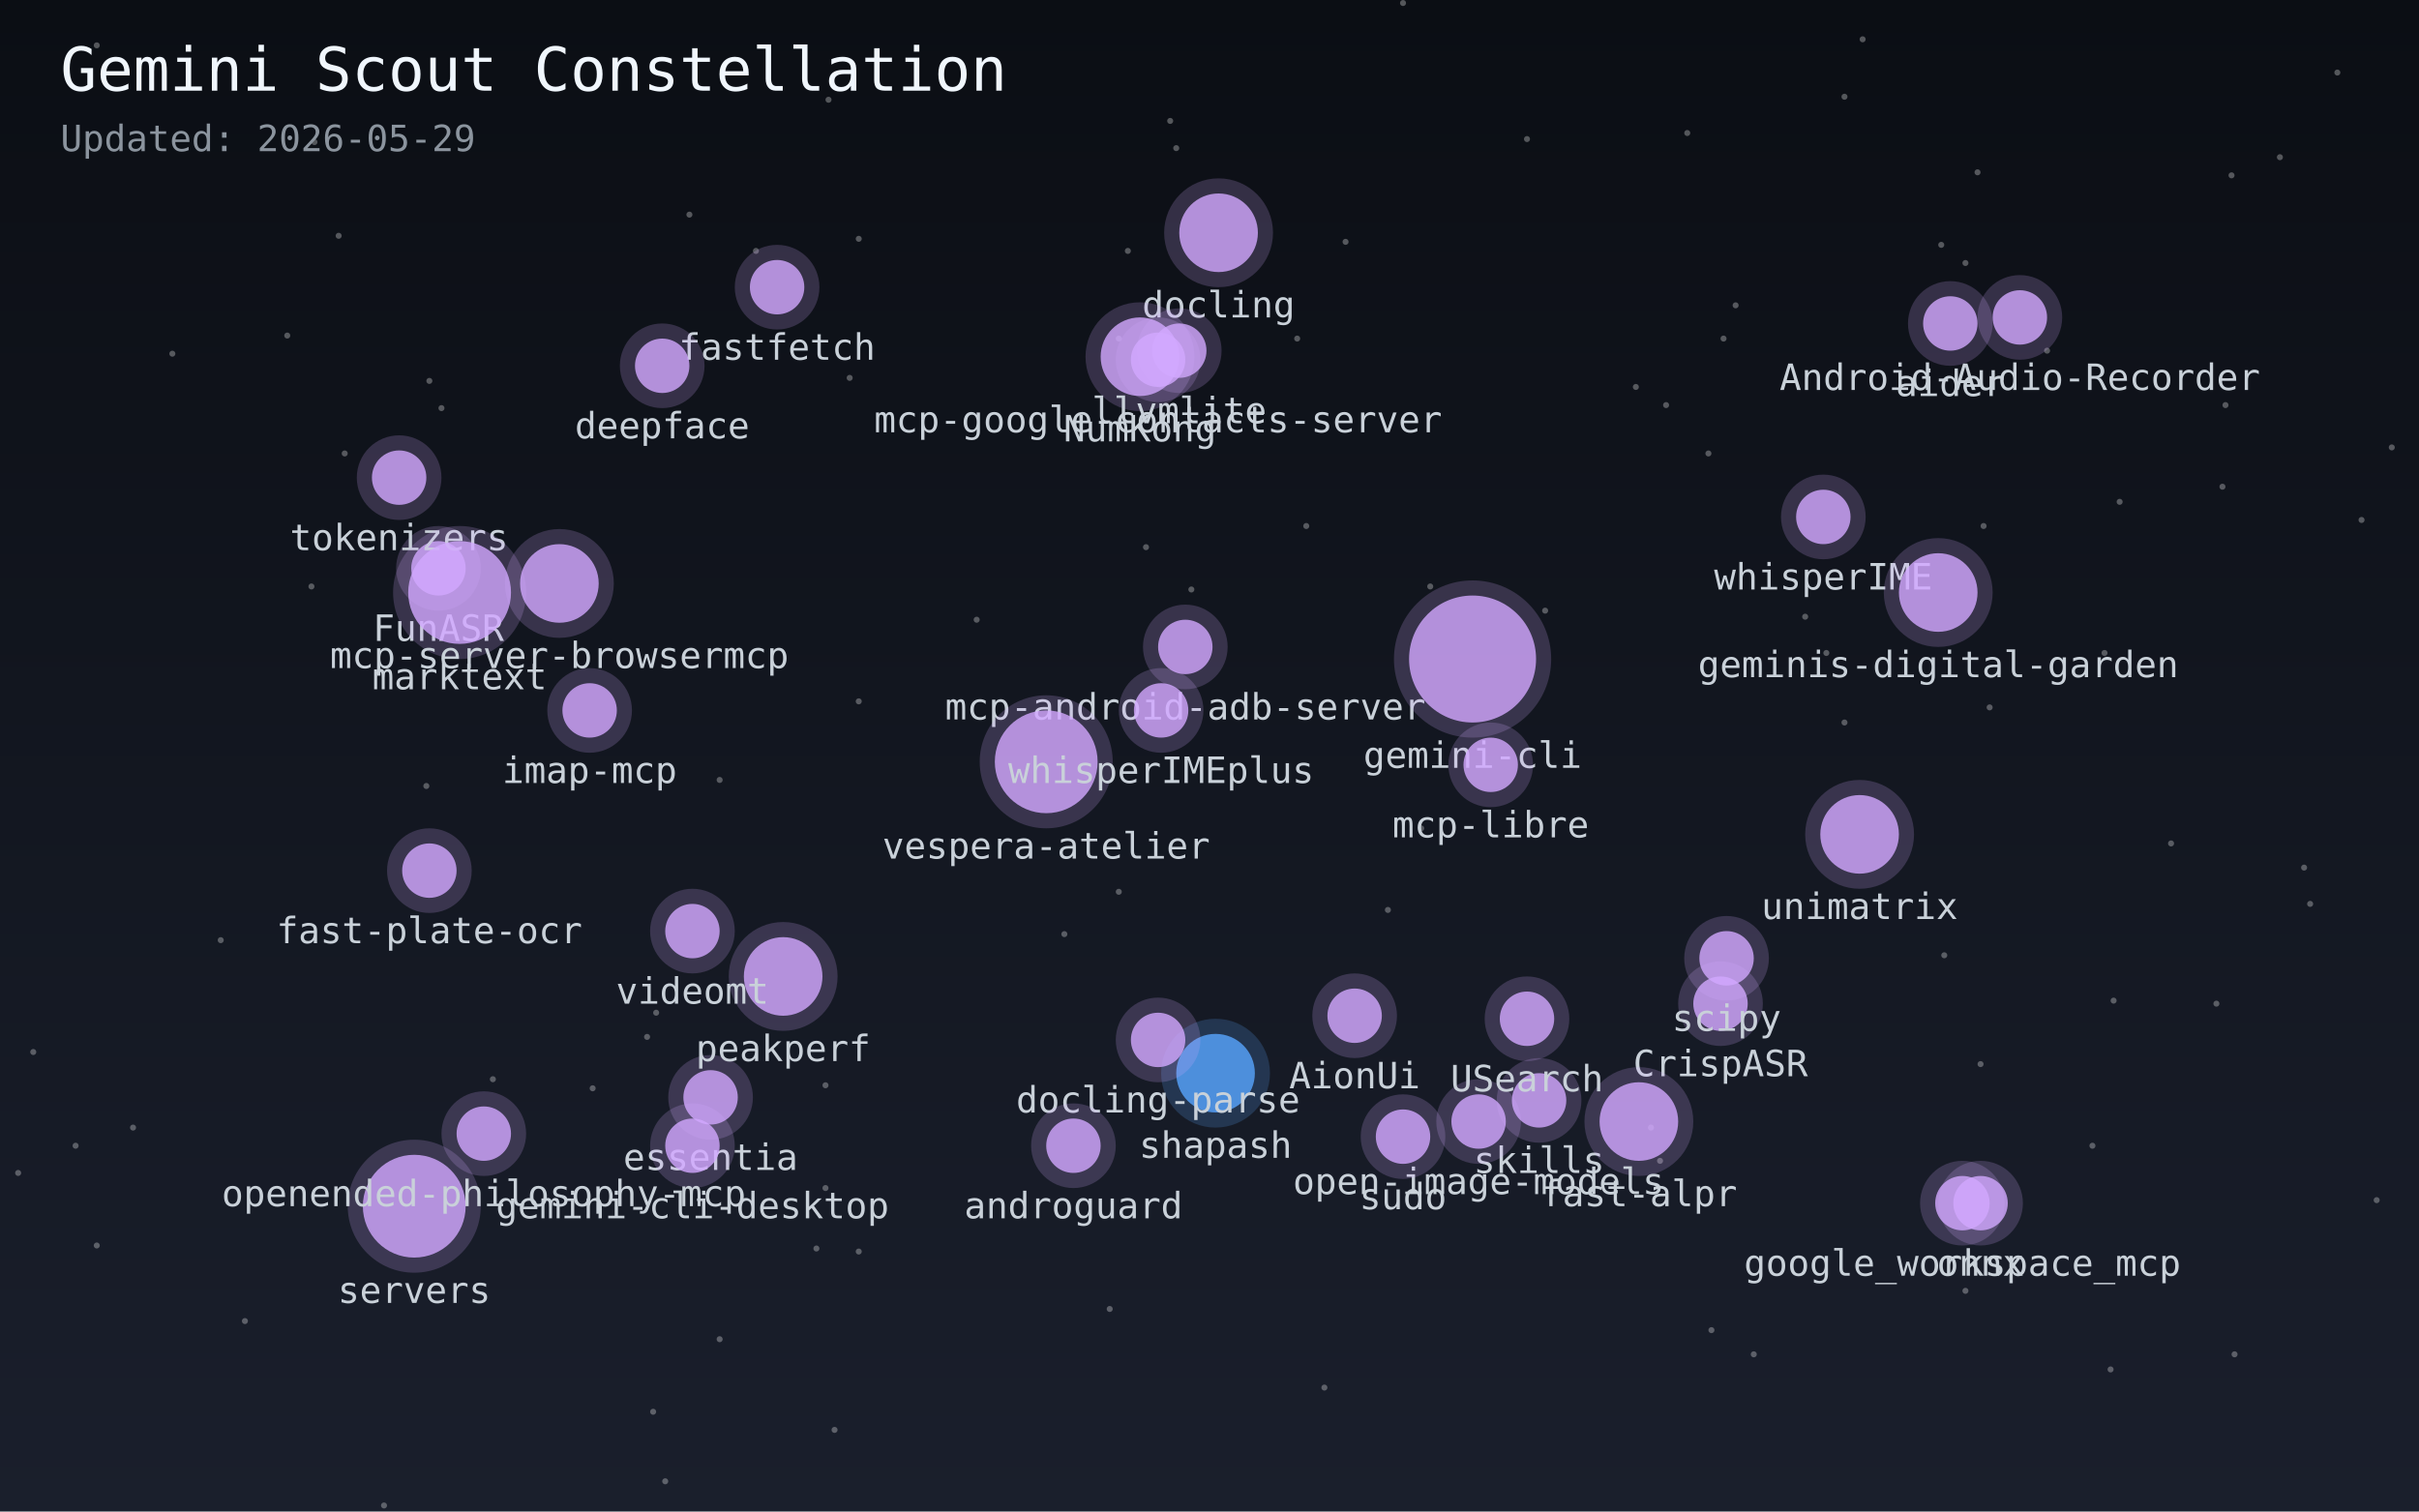
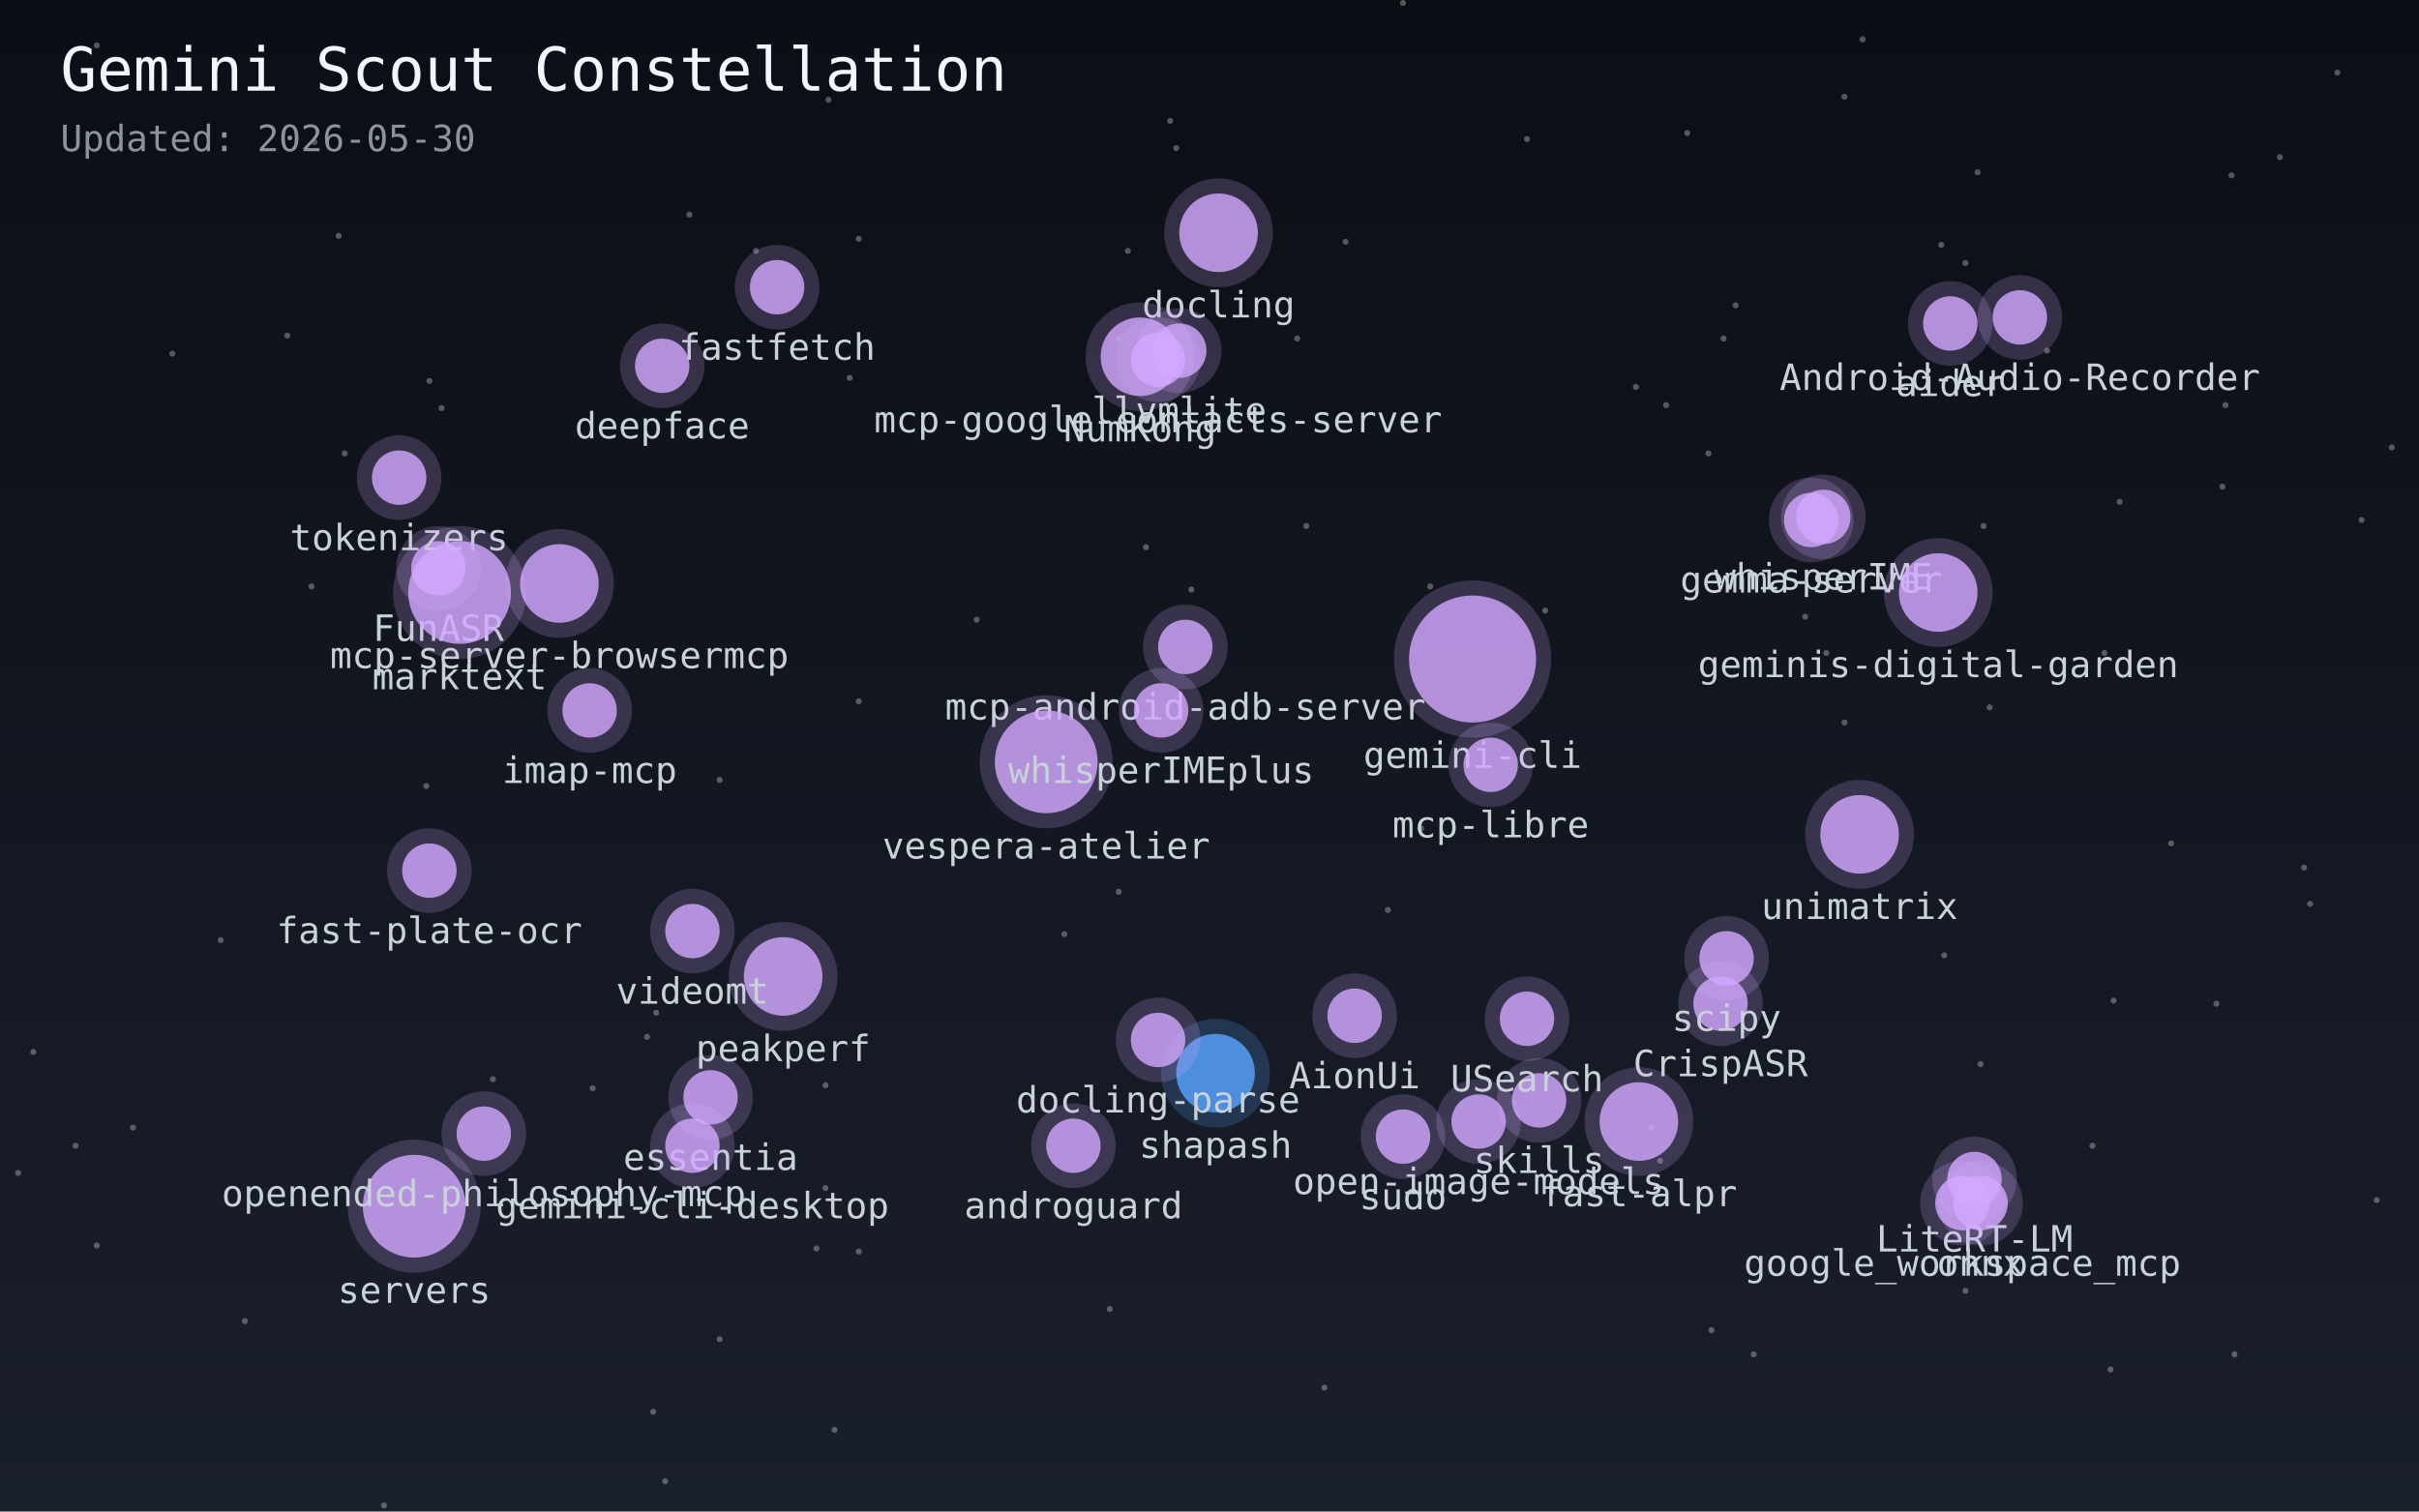
<svg xmlns="http://www.w3.org/2000/svg" width="800" height="500">
  <defs>
    <linearGradient id="sky" x1="0%" y1="0%" x2="0%" y2="100%">
      <stop offset="0%" style="stop-color:#0b0e14;stop-opacity:1" />
      <stop offset="100%" style="stop-color:#1a1f2c;stop-opacity:1" />
    </linearGradient>
  </defs>
  <rect width="100%" height="100%" fill="url(#sky)" />
  <circle cx="654" cy="57" r="1" fill="white" opacity="0.3" />
  <circle cx="25" cy="379" r="1" fill="white" opacity="0.3" />
  <circle cx="281" cy="125" r="1" fill="white" opacity="0.3" />
  <circle cx="228" cy="71" r="1" fill="white" opacity="0.3" />
  <circle cx="754" cy="52" r="1" fill="white" opacity="0.3" />
  <circle cx="692" cy="379" r="1" fill="white" opacity="0.3" />
  <circle cx="558" cy="44" r="1" fill="white" opacity="0.3" />
  <circle cx="604" cy="216" r="1" fill="white" opacity="0.3" />
  <circle cx="32" cy="15" r="1" fill="white" opacity="0.3" />
  <circle cx="95" cy="111" r="1" fill="white" opacity="0.3" />
  <circle cx="238" cy="258" r="1" fill="white" opacity="0.3" />
  <circle cx="616" cy="13" r="1" fill="white" opacity="0.3" />
  <circle cx="574" cy="101" r="1" fill="white" opacity="0.3" />
  <circle cx="733" cy="332" r="1" fill="white" opacity="0.3" />
  <circle cx="718" cy="279" r="1" fill="white" opacity="0.3" />
  <circle cx="429" cy="112" r="1" fill="white" opacity="0.3" />
  <circle cx="459" cy="301" r="1" fill="white" opacity="0.3" />
  <circle cx="284" cy="414" r="1" fill="white" opacity="0.3" />
  <circle cx="6" cy="388" r="1" fill="white" opacity="0.3" />
  <circle cx="163" cy="357" r="1" fill="white" opacity="0.3" />
  <circle cx="432" cy="174" r="1" fill="white" opacity="0.3" />
  <circle cx="284" cy="79" r="1" fill="white" opacity="0.3" />
  <circle cx="220" cy="490" r="1" fill="white" opacity="0.3" />
  <circle cx="781" cy="172" r="1" fill="white" opacity="0.3" />
  <circle cx="104" cy="47" r="1" fill="white" opacity="0.3" />
  <circle cx="389" cy="49" r="1" fill="white" opacity="0.3" />
  <circle cx="367" cy="433" r="1" fill="white" opacity="0.3" />
  <circle cx="352" cy="309" r="1" fill="white" opacity="0.3" />
  <circle cx="270" cy="413" r="1" fill="white" opacity="0.3" />
  <circle cx="44" cy="373" r="1" fill="white" opacity="0.3" />
  <circle cx="470" cy="274" r="1" fill="white" opacity="0.3" />
  <circle cx="127" cy="498" r="1" fill="white" opacity="0.3" />
  <circle cx="387" cy="40" r="1" fill="white" opacity="0.3" />
  <circle cx="565" cy="150" r="1" fill="white" opacity="0.3" />
  <circle cx="643" cy="316" r="1" fill="white" opacity="0.3" />
  <circle cx="370" cy="295" r="1" fill="white" opacity="0.3" />
  <circle cx="196" cy="360" r="1" fill="white" opacity="0.3" />
  <circle cx="71" cy="23" r="1" fill="white" opacity="0.3" />
  <circle cx="677" cy="116" r="1" fill="white" opacity="0.3" />
  <circle cx="791" cy="148" r="1" fill="white" opacity="0.3" />
  <circle cx="81" cy="437" r="1" fill="white" opacity="0.3" />
  <circle cx="238" cy="443" r="1" fill="white" opacity="0.3" />
  <circle cx="103" cy="194" r="1" fill="white" opacity="0.3" />
  <circle cx="284" cy="232" r="1" fill="white" opacity="0.3" />
  <circle cx="650" cy="427" r="1" fill="white" opacity="0.3" />
  <circle cx="373" cy="83" r="1" fill="white" opacity="0.3" />
  <circle cx="379" cy="181" r="1" fill="white" opacity="0.3" />
  <circle cx="214" cy="343" r="1" fill="white" opacity="0.3" />
  <circle cx="273" cy="359" r="1" fill="white" opacity="0.3" />
  <circle cx="699" cy="331" r="1" fill="white" opacity="0.3" />
  <circle cx="73" cy="311" r="1" fill="white" opacity="0.3" />
  <circle cx="650" cy="87" r="1" fill="white" opacity="0.3" />
  <circle cx="546" cy="373" r="1" fill="white" opacity="0.3" />
  <circle cx="250" cy="83" r="1" fill="white" opacity="0.3" />
  <circle cx="473" cy="194" r="1" fill="white" opacity="0.3" />
  <circle cx="276" cy="473" r="1" fill="white" opacity="0.3" />
  <circle cx="655" cy="352" r="1" fill="white" opacity="0.3" />
  <circle cx="570" cy="112" r="1" fill="white" opacity="0.3" />
  <circle cx="701" cy="166" r="1" fill="white" opacity="0.3" />
  <circle cx="786" cy="397" r="1" fill="white" opacity="0.3" />
  <circle cx="57" cy="117" r="1" fill="white" opacity="0.3" />
  <circle cx="32" cy="412" r="1" fill="white" opacity="0.3" />
  <circle cx="323" cy="205" r="1" fill="white" opacity="0.3" />
  <circle cx="274" cy="33" r="1" fill="white" opacity="0.3" />
  <circle cx="216" cy="467" r="1" fill="white" opacity="0.3" />
  <circle cx="580" cy="448" r="1" fill="white" opacity="0.3" />
  <circle cx="735" cy="161" r="1" fill="white" opacity="0.3" />
  <circle cx="217" cy="335" r="1" fill="white" opacity="0.3" />
  <circle cx="511" cy="202" r="1" fill="white" opacity="0.3" />
  <circle cx="658" cy="234" r="1" fill="white" opacity="0.3" />
  <circle cx="146" cy="135" r="1" fill="white" opacity="0.3" />
  <circle cx="142" cy="126" r="1" fill="white" opacity="0.3" />
  <circle cx="762" cy="287" r="1" fill="white" opacity="0.3" />
  <circle cx="551" cy="134" r="1" fill="white" opacity="0.3" />
  <circle cx="764" cy="299" r="1" fill="white" opacity="0.3" />
  <circle cx="438" cy="459" r="1" fill="white" opacity="0.3" />
  <circle cx="597" cy="204" r="1" fill="white" opacity="0.3" />
  <circle cx="370" cy="112" r="1" fill="white" opacity="0.3" />
  <circle cx="141" cy="260" r="1" fill="white" opacity="0.3" />
  <circle cx="505" cy="46" r="1" fill="white" opacity="0.3" />
  <circle cx="773" cy="24" r="1" fill="white" opacity="0.3" />
  <circle cx="112" cy="78" r="1" fill="white" opacity="0.3" />
  <circle cx="642" cy="81" r="1" fill="white" opacity="0.3" />
  <circle cx="696" cy="216" r="1" fill="white" opacity="0.3" />
  <circle cx="610" cy="32" r="1" fill="white" opacity="0.3" />
  <circle cx="394" cy="195" r="1" fill="white" opacity="0.3" />
  <circle cx="610" cy="239" r="1" fill="white" opacity="0.3" />
  <circle cx="541" cy="128" r="1" fill="white" opacity="0.3" />
  <circle cx="566" cy="440" r="1" fill="white" opacity="0.3" />
  <circle cx="11" cy="348" r="1" fill="white" opacity="0.3" />
  <circle cx="738" cy="58" r="1" fill="white" opacity="0.3" />
  <circle cx="698" cy="453" r="1" fill="white" opacity="0.3" />
  <circle cx="549" cy="384" r="1" fill="white" opacity="0.3" />
  <circle cx="273" cy="393" r="1" fill="white" opacity="0.3" />
  <circle cx="656" cy="174" r="1" fill="white" opacity="0.3" />
  <circle cx="114" cy="150" r="1" fill="white" opacity="0.3" />
  <circle cx="445" cy="80" r="1" fill="white" opacity="0.3" />
  <circle cx="464" cy="1" r="1" fill="white" opacity="0.3" />
  <circle cx="739" cy="448" r="1" fill="white" opacity="0.3" />
  <circle cx="736" cy="134" r="1" fill="white" opacity="0.3" />
+   <circle cx="599" cy="172" r="9" fill="#d2a8ff" opacity="0.8">
+     </circle>
+   <circle cx="599" cy="172" r="14" fill="#d2a8ff" opacity="0.2" />
+   <text x="599" y="196" fill="#c9d1d9" font-size="12" font-family="monospace" text-anchor="middle">gemma-server</text>
+   <circle cx="653" cy="390" r="9" fill="#d2a8ff" opacity="0.8">
+     </circle>
+   <circle cx="653" cy="390" r="14" fill="#d2a8ff" opacity="0.2" />
+   <text x="653" y="414" fill="#c9d1d9" font-size="12" font-family="monospace" text-anchor="middle">LiteRT-LM</text>
  <circle cx="569" cy="332" r="9" fill="#d2a8ff" opacity="0.8">
    </circle>
  <circle cx="569" cy="332" r="14" fill="#d2a8ff" opacity="0.2" />
  <text x="569" y="356" fill="#c9d1d9" font-size="12" font-family="monospace" text-anchor="middle">CrispASR</text>
  <circle cx="403" cy="77" r="13" fill="#d2a8ff" opacity="0.8">
    </circle>
  <circle cx="403" cy="77" r="18" fill="#d2a8ff" opacity="0.2" />
  <text x="403" y="105" fill="#c9d1d9" font-size="12" font-family="monospace" text-anchor="middle">docling</text>
  <circle cx="145" cy="188" r="9" fill="#d2a8ff" opacity="0.8">
    </circle>
  <circle cx="145" cy="188" r="14" fill="#d2a8ff" opacity="0.2" />
  <text x="145" y="212" fill="#c9d1d9" font-size="12" font-family="monospace" text-anchor="middle">FunASR</text>
  <circle cx="235" cy="363" r="9" fill="#d2a8ff" opacity="0.8">
    </circle>
  <circle cx="235" cy="363" r="14" fill="#d2a8ff" opacity="0.2" />
  <text x="235" y="387" fill="#c9d1d9" font-size="12" font-family="monospace" text-anchor="middle">essentia</text>
  <circle cx="402" cy="355" r="13" fill="#58a6ff" opacity="0.8">
    </circle>
  <circle cx="402" cy="355" r="18" fill="#58a6ff" opacity="0.2" />
  <text x="402" y="383" fill="#c9d1d9" font-size="12" font-family="monospace" text-anchor="middle">shapash</text>
  <circle cx="259" cy="323" r="13" fill="#d2a8ff" opacity="0.8">
    </circle>
  <circle cx="259" cy="323" r="18" fill="#d2a8ff" opacity="0.2" />
  <text x="259" y="351" fill="#c9d1d9" font-size="12" font-family="monospace" text-anchor="middle">peakperf</text>
  <circle cx="509" cy="364" r="9" fill="#d2a8ff" opacity="0.8">
    </circle>
  <circle cx="509" cy="364" r="14" fill="#d2a8ff" opacity="0.2" />
  <text x="509" y="388" fill="#c9d1d9" font-size="12" font-family="monospace" text-anchor="middle">skills</text>
  <circle cx="229" cy="308" r="9" fill="#d2a8ff" opacity="0.8">
    </circle>
  <circle cx="229" cy="308" r="14" fill="#d2a8ff" opacity="0.2" />
  <text x="229" y="332" fill="#c9d1d9" font-size="12" font-family="monospace" text-anchor="middle">videomt</text>
  <circle cx="383" cy="344" r="9" fill="#d2a8ff" opacity="0.8">
    </circle>
  <circle cx="383" cy="344" r="14" fill="#d2a8ff" opacity="0.2" />
  <text x="383" y="368" fill="#c9d1d9" font-size="12" font-family="monospace" text-anchor="middle">docling-parse</text>
  <circle cx="542" cy="371" r="13" fill="#d2a8ff" opacity="0.8">
    </circle>
  <circle cx="542" cy="371" r="18" fill="#d2a8ff" opacity="0.2" />
  <text x="542" y="399" fill="#c9d1d9" font-size="12" font-family="monospace" text-anchor="middle">fast-alpr</text>
  <circle cx="489" cy="371" r="9" fill="#d2a8ff" opacity="0.8">
    </circle>
  <circle cx="489" cy="371" r="14" fill="#d2a8ff" opacity="0.2" />
  <text x="489" y="395" fill="#c9d1d9" font-size="12" font-family="monospace" text-anchor="middle">open-image-models</text>
  <circle cx="142" cy="288" r="9" fill="#d2a8ff" opacity="0.8">
    </circle>
  <circle cx="142" cy="288" r="14" fill="#d2a8ff" opacity="0.2" />
  <text x="142" y="312" fill="#c9d1d9" font-size="12" font-family="monospace" text-anchor="middle">fast-plate-ocr</text>
  <circle cx="257" cy="95" r="9" fill="#d2a8ff" opacity="0.8">
    </circle>
  <circle cx="257" cy="95" r="14" fill="#d2a8ff" opacity="0.2" />
  <text x="257" y="119" fill="#c9d1d9" font-size="12" font-family="monospace" text-anchor="middle">fastfetch</text>
  <circle cx="571" cy="317" r="9" fill="#d2a8ff" opacity="0.8">
    </circle>
  <circle cx="571" cy="317" r="14" fill="#d2a8ff" opacity="0.2" />
  <text x="571" y="341" fill="#c9d1d9" font-size="12" font-family="monospace" text-anchor="middle">scipy</text>
  <circle cx="668" cy="105" r="9" fill="#d2a8ff" opacity="0.8">
    </circle>
  <circle cx="668" cy="105" r="14" fill="#d2a8ff" opacity="0.2" />
  <text x="668" y="129" fill="#c9d1d9" font-size="12" font-family="monospace" text-anchor="middle">Android-Audio-Recorder</text>
  <circle cx="505" cy="337" r="9" fill="#d2a8ff" opacity="0.8">
    </circle>
  <circle cx="505" cy="337" r="14" fill="#d2a8ff" opacity="0.2" />
  <text x="505" y="361" fill="#c9d1d9" font-size="12" font-family="monospace" text-anchor="middle">USearch</text>
  <circle cx="377" cy="118" r="13" fill="#d2a8ff" opacity="0.8">
    </circle>
  <circle cx="377" cy="118" r="18" fill="#d2a8ff" opacity="0.2" />
  <text x="377" y="146" fill="#c9d1d9" font-size="12" font-family="monospace" text-anchor="middle">NumKong</text>
  <circle cx="132" cy="158" r="9" fill="#d2a8ff" opacity="0.8">
    </circle>
  <circle cx="132" cy="158" r="14" fill="#d2a8ff" opacity="0.2" />
  <text x="132" y="182" fill="#c9d1d9" font-size="12" font-family="monospace" text-anchor="middle">tokenizers</text>
  <circle cx="219" cy="121" r="9" fill="#d2a8ff" opacity="0.8">
    </circle>
  <circle cx="219" cy="121" r="14" fill="#d2a8ff" opacity="0.2" />
  <text x="219" y="145" fill="#c9d1d9" font-size="12" font-family="monospace" text-anchor="middle">deepface</text>
  <circle cx="448" cy="336" r="9" fill="#d2a8ff" opacity="0.8">
    </circle>
  <circle cx="448" cy="336" r="14" fill="#d2a8ff" opacity="0.2" />
  <text x="448" y="360" fill="#c9d1d9" font-size="12" font-family="monospace" text-anchor="middle">AionUi</text>
  <circle cx="152" cy="196" r="17" fill="#d2a8ff" opacity="0.8">
    </circle>
  <circle cx="152" cy="196" r="22" fill="#d2a8ff" opacity="0.2" />
  <text x="152" y="228" fill="#c9d1d9" font-size="12" font-family="monospace" text-anchor="middle">marktext</text>
  <circle cx="655" cy="398" r="9" fill="#d2a8ff" opacity="0.8">
    </circle>
  <circle cx="655" cy="398" r="14" fill="#d2a8ff" opacity="0.2" />
  <text x="655" y="422" fill="#c9d1d9" font-size="12" font-family="monospace" text-anchor="middle">onnx</text>
  <circle cx="390" cy="116" r="9" fill="#d2a8ff" opacity="0.8">
    </circle>
  <circle cx="390" cy="116" r="14" fill="#d2a8ff" opacity="0.2" />
  <text x="390" y="140" fill="#c9d1d9" font-size="12" font-family="monospace" text-anchor="middle">llvmlite</text>
  <circle cx="392" cy="214" r="9" fill="#d2a8ff" opacity="0.8">
    </circle>
  <circle cx="392" cy="214" r="14" fill="#d2a8ff" opacity="0.2" />
  <text x="392" y="238" fill="#c9d1d9" font-size="12" font-family="monospace" text-anchor="middle">mcp-android-adb-server</text>
  <circle cx="487" cy="218" r="21" fill="#d2a8ff" opacity="0.8">
    </circle>
  <circle cx="487" cy="218" r="26" fill="#d2a8ff" opacity="0.2" />
  <text x="487" y="254" fill="#c9d1d9" font-size="12" font-family="monospace" text-anchor="middle">gemini-cli</text>
  <circle cx="355" cy="379" r="9" fill="#d2a8ff" opacity="0.8">
    </circle>
  <circle cx="355" cy="379" r="14" fill="#d2a8ff" opacity="0.2" />
  <text x="355" y="403" fill="#c9d1d9" font-size="12" font-family="monospace" text-anchor="middle">androguard</text>
  <circle cx="615" cy="276" r="13" fill="#d2a8ff" opacity="0.8">
    </circle>
  <circle cx="615" cy="276" r="18" fill="#d2a8ff" opacity="0.2" />
  <text x="615" y="304" fill="#c9d1d9" font-size="12" font-family="monospace" text-anchor="middle">unimatrix</text>
  <circle cx="464" cy="376" r="9" fill="#d2a8ff" opacity="0.8">
    </circle>
  <circle cx="464" cy="376" r="14" fill="#d2a8ff" opacity="0.2" />
  <text x="464" y="400" fill="#c9d1d9" font-size="12" font-family="monospace" text-anchor="middle">sudo</text>
  <circle cx="229" cy="379" r="9" fill="#d2a8ff" opacity="0.8">
    </circle>
  <circle cx="229" cy="379" r="14" fill="#d2a8ff" opacity="0.2" />
  <text x="229" y="403" fill="#c9d1d9" font-size="12" font-family="monospace" text-anchor="middle">gemini-cli-desktop</text>
  <circle cx="346" cy="252" r="17" fill="#d2a8ff" opacity="0.8">
    </circle>
  <circle cx="346" cy="252" r="22" fill="#d2a8ff" opacity="0.2" />
  <text x="346" y="284" fill="#c9d1d9" font-size="12" font-family="monospace" text-anchor="middle">vespera-atelier</text>
  <circle cx="137" cy="399" r="17" fill="#d2a8ff" opacity="0.8">
    </circle>
  <circle cx="137" cy="399" r="22" fill="#d2a8ff" opacity="0.2" />
  <text x="137" y="431" fill="#c9d1d9" font-size="12" font-family="monospace" text-anchor="middle">servers</text>
  <circle cx="645" cy="107" r="9" fill="#d2a8ff" opacity="0.8">
    </circle>
  <circle cx="645" cy="107" r="14" fill="#d2a8ff" opacity="0.2" />
  <text x="645" y="131" fill="#c9d1d9" font-size="12" font-family="monospace" text-anchor="middle">aider</text>
  <circle cx="493" cy="253" r="9" fill="#d2a8ff" opacity="0.8">
    </circle>
  <circle cx="493" cy="253" r="14" fill="#d2a8ff" opacity="0.2" />
  <text x="493" y="277" fill="#c9d1d9" font-size="12" font-family="monospace" text-anchor="middle">mcp-libre</text>
  <circle cx="383" cy="119" r="9" fill="#d2a8ff" opacity="0.8">
    </circle>
  <circle cx="383" cy="119" r="14" fill="#d2a8ff" opacity="0.2" />
  <text x="383" y="143" fill="#c9d1d9" font-size="12" font-family="monospace" text-anchor="middle">mcp-google-contacts-server</text>
  <circle cx="160" cy="375" r="9" fill="#d2a8ff" opacity="0.8">
    </circle>
  <circle cx="160" cy="375" r="14" fill="#d2a8ff" opacity="0.2" />
  <text x="160" y="399" fill="#c9d1d9" font-size="12" font-family="monospace" text-anchor="middle">openended-philosophy-mcp</text>
  <circle cx="603" cy="171" r="9" fill="#d2a8ff" opacity="0.8">
    </circle>
  <circle cx="603" cy="171" r="14" fill="#d2a8ff" opacity="0.2" />
  <text x="603" y="195" fill="#c9d1d9" font-size="12" font-family="monospace" text-anchor="middle">whisperIME</text>
  <circle cx="384" cy="235" r="9" fill="#d2a8ff" opacity="0.8">
    </circle>
  <circle cx="384" cy="235" r="14" fill="#d2a8ff" opacity="0.2" />
  <text x="384" y="259" fill="#c9d1d9" font-size="12" font-family="monospace" text-anchor="middle">whisperIMEplus</text>
  <circle cx="641" cy="196" r="13" fill="#d2a8ff" opacity="0.8">
    </circle>
  <circle cx="641" cy="196" r="18" fill="#d2a8ff" opacity="0.2" />
  <text x="641" y="224" fill="#c9d1d9" font-size="12" font-family="monospace" text-anchor="middle">geminis-digital-garden</text>
  <circle cx="185" cy="193" r="13" fill="#d2a8ff" opacity="0.8">
    </circle>
  <circle cx="185" cy="193" r="18" fill="#d2a8ff" opacity="0.2" />
  <text x="185" y="221" fill="#c9d1d9" font-size="12" font-family="monospace" text-anchor="middle">mcp-server-browsermcp</text>
  <circle cx="195" cy="235" r="9" fill="#d2a8ff" opacity="0.8">
    </circle>
  <circle cx="195" cy="235" r="14" fill="#d2a8ff" opacity="0.2" />
  <text x="195" y="259" fill="#c9d1d9" font-size="12" font-family="monospace" text-anchor="middle">imap-mcp</text>
  <circle cx="649" cy="398" r="9" fill="#d2a8ff" opacity="0.8">
    </circle>
  <circle cx="649" cy="398" r="14" fill="#d2a8ff" opacity="0.2" />
  <text x="649" y="422" fill="#c9d1d9" font-size="12" font-family="monospace" text-anchor="middle">google_workspace_mcp</text>
  <text x="20" y="30" fill="#f0f6fc" font-size="20" font-family="monospace">Gemini Scout Constellation</text>
-   <text x="20" y="50" fill="#8b949e" font-size="12" font-family="monospace">Updated: 2026-05-29</text>
+   <text x="20" y="50" fill="#8b949e" font-size="12" font-family="monospace">Updated: 2026-05-30</text>
</svg>
